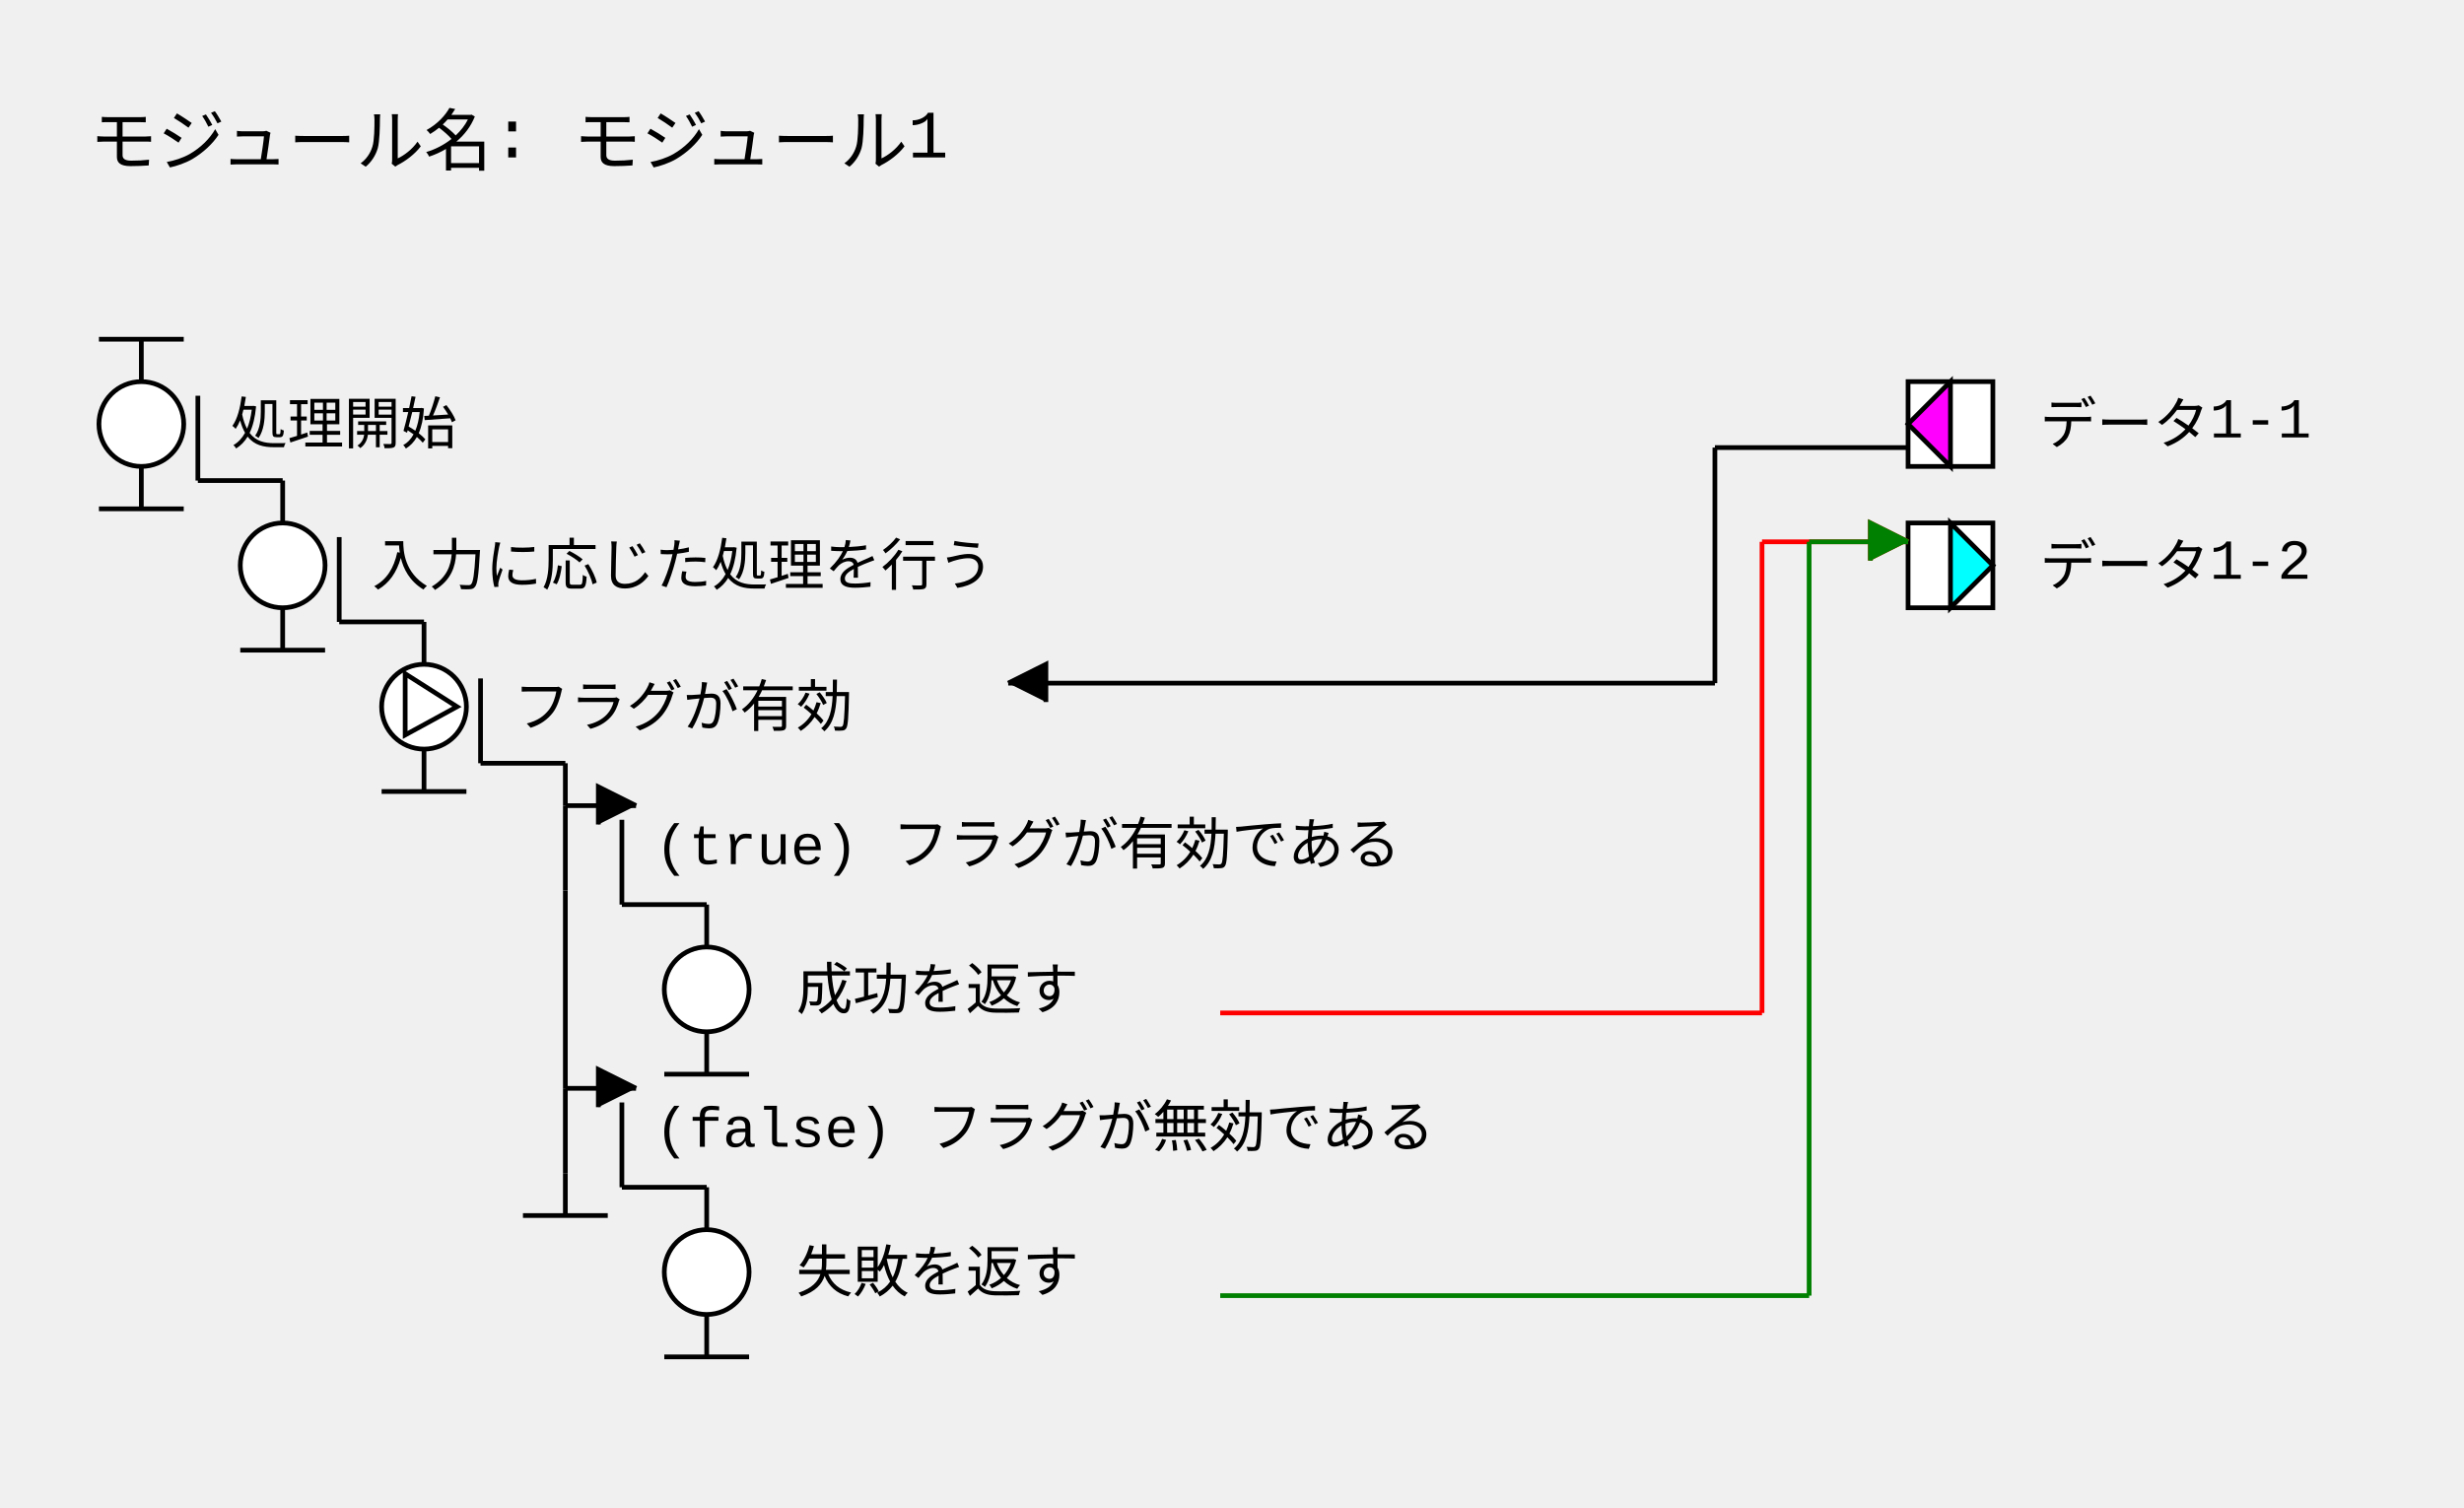
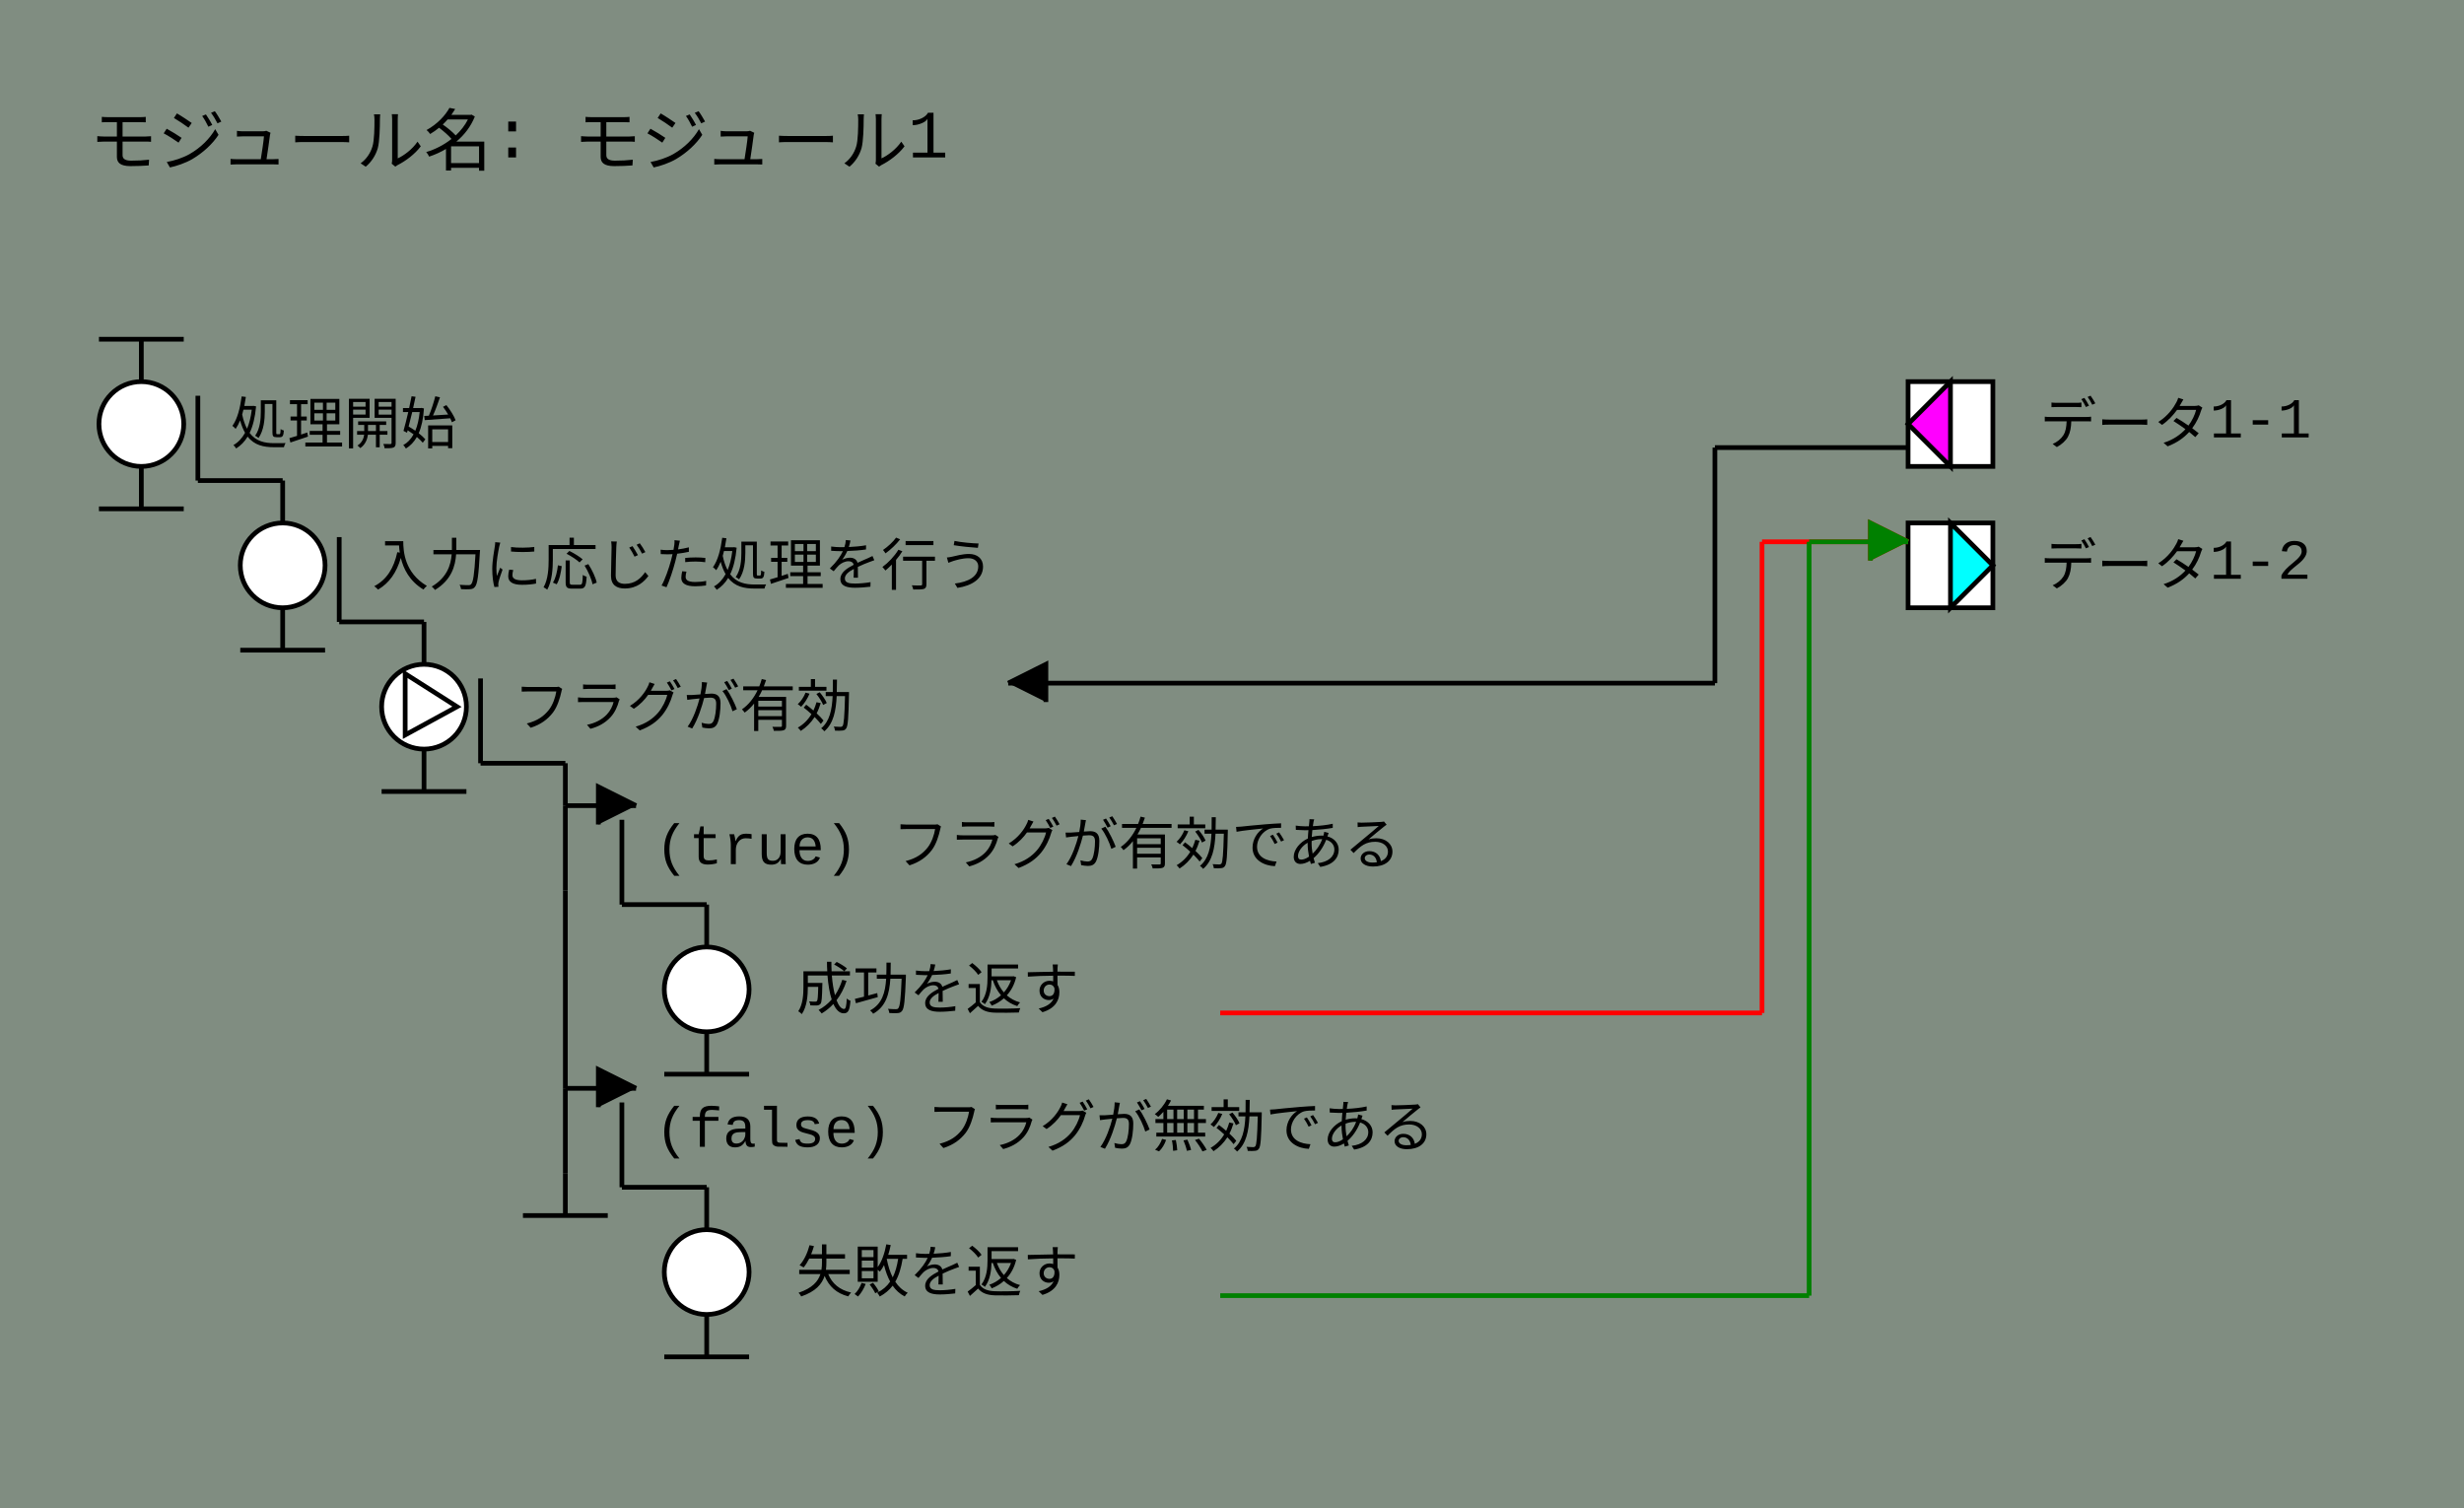
<svg xmlns="http://www.w3.org/2000/svg" width="523" height="320" style="background-color: #808d81">
+   <rect x="0" y="0" width="523" height="320" fill="#808d81" stroke="#808d81" />
  <text x="19" y="30" text-anchor="start" dominant-baseline="middle" font-family="Consolas, Meiryo UI, Courier New, monospace" font-size="120%" rotate="0">モジュール名: モジュール1</text>
  <circle cx="30" cy="90" r="9" fill="white" stroke="black" />
  <text x="49" y="90" text-anchor="start" dominant-baseline="middle" font-family="Consolas, Meiryo UI, Courier New, monospace" font-size="100%" rotate="0">処理開始</text>
  <line x1="30" y1="72" x2="30" y2="81" stroke="black" />
  <line x1="21" y1="72" x2="39" y2="72" stroke="black" />
  <line x1="30" y1="99" x2="30" y2="108" stroke="black" />
  <line x1="21" y1="108" x2="39" y2="108" stroke="black" />
  <circle cx="60" cy="120" r="9" fill="white" stroke="black" />
  <text x="79" y="120" text-anchor="start" dominant-baseline="middle" font-family="Consolas, Meiryo UI, Courier New, monospace" font-size="100%" rotate="0">入力に応じた処理を行う</text>
  <line x1="60" y1="129" x2="60" y2="138" stroke="black" />
  <line x1="51" y1="138" x2="69" y2="138" stroke="black" />
  <line x1="60" y1="102" x2="60" y2="111" stroke="black" />
  <line x1="42" y1="102" x2="60" y2="102" stroke="black" />
  <line x1="42" y1="84" x2="42" y2="102" stroke="black" />
  <circle cx="90" cy="150" r="9" fill="white" stroke="black" />
  <polygon points="97 150 86 156 86 143" fill="white" stroke="black" />
  <text x="109" y="150" text-anchor="start" dominant-baseline="middle" font-family="Consolas, Meiryo UI, Courier New, monospace" font-size="100%" rotate="0">フラグが有効</text>
  <line x1="90" y1="159" x2="90" y2="168" stroke="black" />
  <line x1="81" y1="168" x2="99" y2="168" stroke="black" />
  <line x1="90" y1="132" x2="90" y2="141" stroke="black" />
  <line x1="72" y1="132" x2="90" y2="132" stroke="black" />
  <line x1="72" y1="114" x2="72" y2="132" stroke="black" />
  <line x1="120" y1="171" x2="120" y2="189" stroke="black" />
  <line x1="120" y1="171" x2="135" y2="171" stroke="black" />
  <path d="M 135 171 L 127 167 L 127 175" stroke="black" fill="black" />
  <text x="139" y="180" text-anchor="start" dominant-baseline="middle" font-family="Consolas, Meiryo UI, Courier New, monospace" font-size="100%" rotate="0">(true) フラグが有効である</text>
  <line x1="120" y1="162" x2="120" y2="171" stroke="black" />
  <line x1="102" y1="162" x2="120" y2="162" stroke="black" />
  <line x1="102" y1="144" x2="102" y2="162" stroke="black" />
  <circle cx="150" cy="210" r="9" fill="white" stroke="black" />
  <text x="169" y="210" text-anchor="start" dominant-baseline="middle" font-family="Consolas, Meiryo UI, Courier New, monospace" font-size="100%" rotate="0">成功を返す</text>
  <line x1="150" y1="219" x2="150" y2="228" stroke="black" />
  <line x1="141" y1="228" x2="159" y2="228" stroke="black" />
  <line x1="150" y1="192" x2="150" y2="201" stroke="black" />
  <line x1="132" y1="192" x2="150" y2="192" stroke="black" />
  <line x1="132" y1="174" x2="132" y2="192" stroke="black" />
  <line x1="120" y1="231" x2="120" y2="249" stroke="black" />
  <line x1="120" y1="231" x2="135" y2="231" stroke="black" />
  <path d="M 135 231 L 127 227 L 127 235" stroke="black" fill="black" />
  <text x="139" y="240" text-anchor="start" dominant-baseline="middle" font-family="Consolas, Meiryo UI, Courier New, monospace" font-size="100%" rotate="0">(false) フラグが無効である</text>
  <line x1="120" y1="189" x2="120" y2="231" stroke="black" />
  <line x1="120" y1="249" x2="120" y2="258" stroke="black" />
  <line x1="111" y1="258" x2="129" y2="258" stroke="black" />
  <circle cx="150" cy="270" r="9" fill="white" stroke="black" />
  <text x="169" y="270" text-anchor="start" dominant-baseline="middle" font-family="Consolas, Meiryo UI, Courier New, monospace" font-size="100%" rotate="0">失敗を返す</text>
  <line x1="150" y1="279" x2="150" y2="288" stroke="black" />
  <line x1="141" y1="288" x2="159" y2="288" stroke="black" />
  <line x1="150" y1="252" x2="150" y2="261" stroke="black" />
  <line x1="132" y1="252" x2="150" y2="252" stroke="black" />
  <line x1="132" y1="234" x2="132" y2="252" stroke="black" />
  <line x1="214" y1="145" x2="364" y2="145" stroke="black" />
  <path d="M 214 145 L 222 141 L 222 149" stroke="black" fill="black" />
  <line x1="259" y1="215" x2="374" y2="215" stroke="red" />
  <line x1="259" y1="275" x2="384" y2="275" stroke="green" />
  <rect x="405" y="81" width="18" height="18" fill="white" stroke="black" />
  <text x="433" y="90" text-anchor="start" dominant-baseline="middle" font-family="Consolas, Meiryo UI, Courier New, monospace" font-size="100%" rotate="0">データ1-1</text>
  <rect x="405" y="111" width="18" height="18" fill="white" stroke="black" />
  <text x="433" y="120" text-anchor="start" dominant-baseline="middle" font-family="Consolas, Meiryo UI, Courier New, monospace" font-size="100%" rotate="0">データ1-2</text>
  <path d="M 405 90 L 414 81 L 414 99 Z" stroke="black" fill="fuchsia" />
  <line x1="364" y1="95" x2="405" y2="95" stroke="black" />
  <path d="M 423 120 L 414 111 L 414 129 Z" stroke="black" fill="aqua" />
  <line x1="374" y1="115" x2="405" y2="115" stroke="red" />
  <path d="M 405 115 L 397 111 L 397 119" stroke="red" fill="red" />
  <line x1="384" y1="115" x2="405" y2="115" stroke="green" />
  <path d="M 405 115 L 397 111 L 397 119" stroke="green" fill="green" />
  <line x1="364" y1="95" x2="364" y2="145" stroke="black" />
  <line x1="374" y1="115" x2="374" y2="215" stroke="red" />
  <line x1="384" y1="115" x2="384" y2="275" stroke="green" />
</svg>
